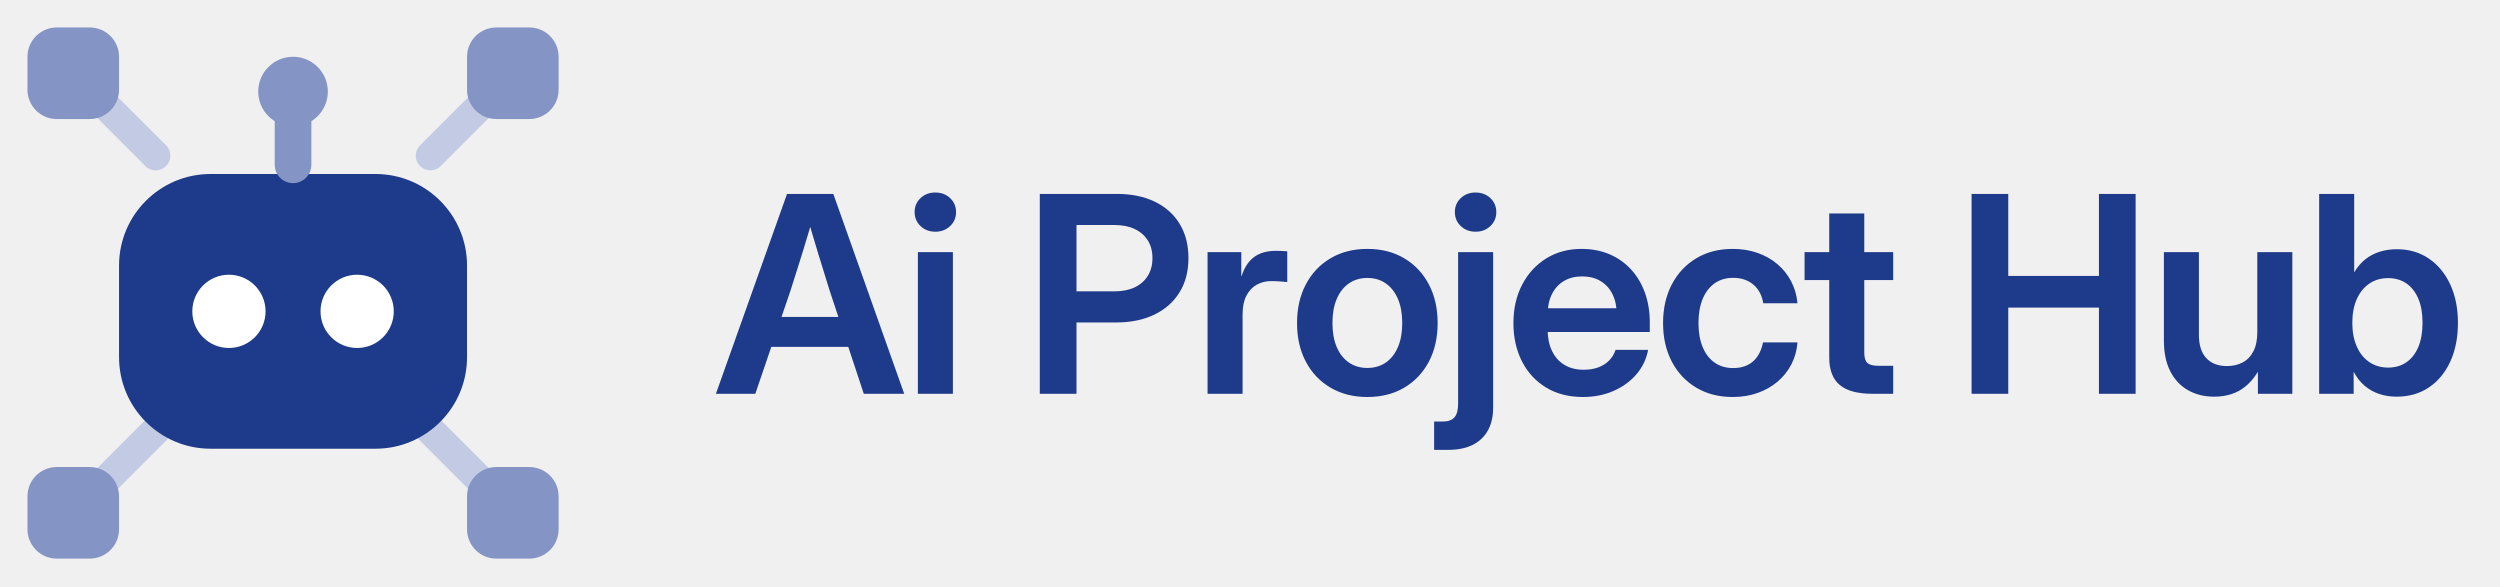
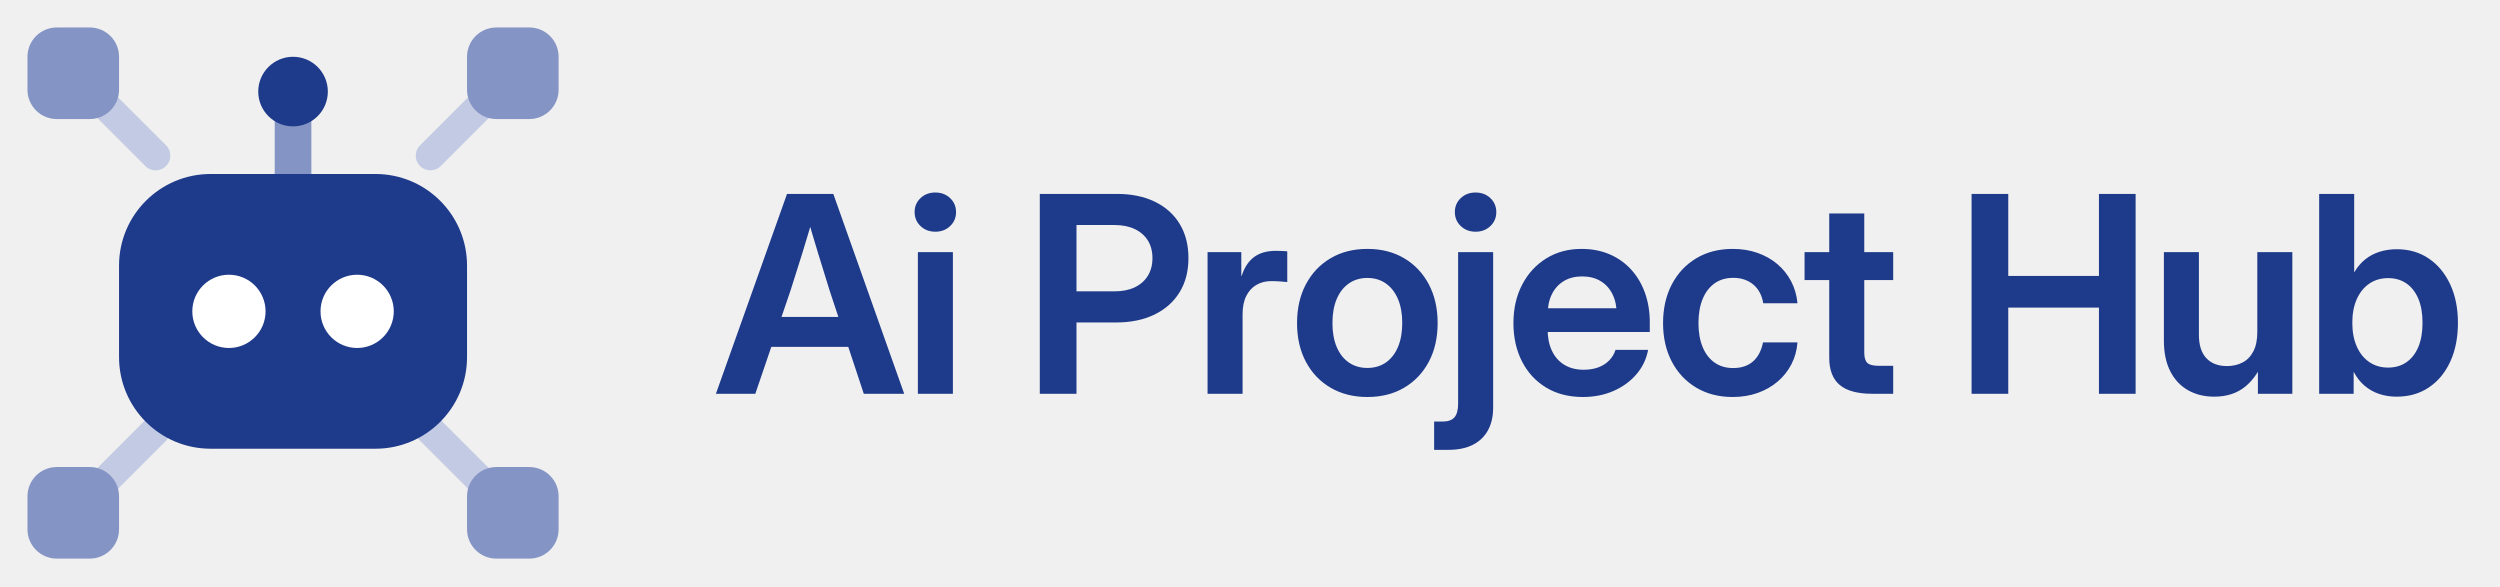
- <svg xmlns="http://www.w3.org/2000/svg" viewBox="0 0 273 64" width="273" height="64" role="img" aria-label="Ai Project Hub">
+ <svg xmlns="http://www.w3.org/2000/svg" viewBox="0 0 273 64" width="273" height="64" role="img" aria-label="AI Project Hub">
  <g fill="none" stroke="#c3cbe4" stroke-width="3.2" stroke-linecap="round">
    <path d="M11 11 L17 17 M53 11 L47 17 M11 53 L17 47 M53 53 L47 47" />
  </g>
  <g fill="#8494c4">
    <rect x="3" y="3" width="10" height="10" rx="3.2" />
    <rect x="51" y="3" width="10" height="10" rx="3.2" />
    <rect x="3" y="51" width="10" height="10" rx="3.2" />
    <rect x="51" y="51" width="10" height="10" rx="3.2" />
  </g>
+   <rect x="30" y="11" width="4" height="11.1" rx="2" fill="#8494c4" />
  <rect x="13" y="19" width="38" height="30" rx="10" fill="#1e3a8a" />
-   <rect x="30" y="11" width="4" height="9" rx="2" fill="#8494c4" />
-   <circle cx="32" cy="10" r="3.8" fill="#8494c4" />
+   <circle cx="32" cy="10" r="3.8" fill="#1e3a8a" />
  <circle cx="25" cy="34" r="4" fill="#ffffff" />
  <circle cx="39" cy="34" r="4" fill="#ffffff" />
  <path fill="#1e3a8a" d="M78.177 43.0 85.944 21.174H90.997L98.739 43.0H94.326L90.588 31.702Q90 29.824 89.364 27.746Q88.727 25.669 87.927 22.875H89.037Q88.225 25.669 87.582 27.746Q86.94 29.824 86.332 31.702L82.48 43.0ZM82.853 37.88V34.609H94.069V37.88ZM100.232 43.0V27.531H104.056V43.0ZM102.138 25.303Q101.168 25.303 100.522 24.686Q99.876 24.07 99.876 23.158Q99.876 22.245 100.522 21.634Q101.168 21.022 102.131 21.022Q103.106 21.022 103.753 21.633Q104.4 22.244 104.4 23.165Q104.4 24.074 103.752 24.689Q103.104 25.303 102.138 25.303ZM113.546 43.0V21.174H121.943Q124.356 21.174 126.114 22.029Q127.872 22.884 128.825 24.458Q129.778 26.031 129.778 28.189Q129.778 30.342 128.808 31.918Q127.837 33.495 126.061 34.354Q124.285 35.214 121.872 35.214H115.729V31.814H121.71Q122.996 31.814 123.919 31.373Q124.842 30.931 125.345 30.115Q125.848 29.299 125.848 28.189Q125.848 27.065 125.345 26.261Q124.842 25.457 123.919 25.015Q122.996 24.573 121.71 24.573H117.552V43.0ZM131.866 43.0V27.531H135.55V30.114H135.597Q136.022 28.768 136.933 28.079Q137.844 27.39 139.352 27.39Q139.724 27.39 140.033 27.407Q140.342 27.425 140.569 27.443V30.803Q140.359 30.777 139.855 30.737Q139.35 30.697 138.802 30.697Q137.93 30.697 137.22 31.098Q136.511 31.5 136.101 32.303Q135.69 33.106 135.69 34.314V43.0ZM149.314 43.352Q147.03 43.352 145.298 42.336Q143.567 41.321 142.602 39.505Q141.637 37.688 141.637 35.283Q141.637 32.87 142.602 31.047Q143.567 29.225 145.298 28.202Q147.03 27.18 149.314 27.18Q151.612 27.18 153.337 28.202Q155.061 29.225 156.026 31.047Q156.99 32.87 156.99 35.283Q156.99 37.688 156.026 39.505Q155.061 41.321 153.337 42.336Q151.612 43.352 149.314 43.352ZM149.314 40.179Q150.477 40.179 151.331 39.589Q152.186 38.999 152.656 37.897Q153.125 36.794 153.125 35.283Q153.125 33.749 152.656 32.649Q152.186 31.55 151.331 30.951Q150.477 30.352 149.314 30.352Q148.165 30.352 147.304 30.947Q146.442 31.541 145.972 32.645Q145.503 33.749 145.503 35.283Q145.503 36.803 145.972 37.901Q146.442 38.999 147.299 39.589Q148.156 40.179 149.314 40.179ZM159.227 27.531H163.051V44.53Q163.051 45.939 162.494 46.973Q161.936 48.008 160.848 48.565Q159.76 49.123 158.155 49.123H156.607V46.032H157.549Q158.432 46.032 158.829 45.569Q159.227 45.106 159.227 44.079ZM161.133 25.303Q160.163 25.303 159.517 24.686Q158.871 24.07 158.871 23.158Q158.871 22.245 159.517 21.634Q160.163 21.022 161.126 21.022Q162.101 21.022 162.748 21.633Q163.395 22.244 163.395 23.165Q163.395 24.074 162.747 24.689Q162.099 25.303 161.133 25.303ZM172.855 43.352Q170.533 43.352 168.827 42.314Q167.122 41.277 166.194 39.451Q165.266 37.624 165.266 35.283Q165.266 32.919 166.217 31.091Q167.169 29.263 168.847 28.221Q170.524 27.18 172.703 27.18Q174.384 27.18 175.753 27.763Q177.122 28.346 178.108 29.421Q179.095 30.496 179.626 31.969Q180.157 33.441 180.157 35.22V36.256H166.747V33.665H178.261L176.548 34.342Q176.548 33.062 176.086 32.129Q175.623 31.197 174.778 30.69Q173.932 30.184 172.767 30.184Q171.616 30.184 170.772 30.69Q169.928 31.197 169.465 32.129Q169.003 33.062 169.003 34.342V36.006Q169.003 37.307 169.465 38.294Q169.927 39.281 170.811 39.829Q171.695 40.376 172.948 40.376Q173.861 40.376 174.566 40.105Q175.27 39.833 175.741 39.342Q176.212 38.852 176.417 38.203H179.975Q179.688 39.723 178.69 40.881Q177.691 42.04 176.185 42.696Q174.679 43.352 172.855 43.352ZM189.213 43.352Q186.941 43.352 185.227 42.328Q183.513 41.304 182.559 39.484Q181.606 37.665 181.606 35.283Q181.606 32.893 182.559 31.065Q183.513 29.237 185.227 28.208Q186.941 27.18 189.213 27.18Q190.683 27.18 191.925 27.617Q193.167 28.055 194.1 28.85Q195.032 29.644 195.597 30.727Q196.162 31.81 196.283 33.116H192.545Q192.448 32.497 192.187 31.989Q191.926 31.482 191.507 31.114Q191.089 30.745 190.528 30.543Q189.967 30.34 189.26 30.34Q188.076 30.34 187.226 30.947Q186.376 31.553 185.924 32.662Q185.472 33.772 185.472 35.283Q185.472 36.78 185.924 37.884Q186.376 38.987 187.225 39.589Q188.073 40.191 189.26 40.191Q189.967 40.191 190.519 39.994Q191.071 39.798 191.472 39.43Q191.873 39.061 192.134 38.544Q192.395 38.026 192.519 37.392H196.283Q196.186 38.68 195.629 39.766Q195.073 40.852 194.133 41.657Q193.193 42.462 191.942 42.907Q190.691 43.352 189.213 43.352ZM206.736 27.531V30.586H197.058V27.531ZM199.753 23.312H203.578V38.496Q203.578 39.308 203.911 39.627Q204.244 39.945 205.138 39.945Q205.498 39.945 205.973 39.945Q206.448 39.945 206.736 39.945V43.0Q206.349 43.0 205.712 43.0Q205.075 43.0 204.451 43.0Q202.041 43.0 200.897 42.036Q199.753 41.071 199.753 39.061ZM215.297 43.0V21.174H219.302V30.129H229.205V21.174H233.21V43.0H229.205V33.587H219.302V43.0ZM241.795 43.316Q240.178 43.316 238.934 42.612Q237.69 41.907 236.993 40.541Q236.297 39.174 236.297 37.199V27.531H240.121V36.57Q240.121 38.241 240.929 39.108Q241.736 39.975 243.186 39.975Q244.14 39.975 244.889 39.585Q245.637 39.195 246.068 38.367Q246.498 37.539 246.498 36.248V27.531H250.323V43.0H246.563V39.047H247.289Q246.545 41.104 245.19 42.21Q243.835 43.316 241.795 43.316ZM261.708 43.316Q260.701 43.316 259.816 43.022Q258.931 42.727 258.224 42.13Q257.517 41.532 257.042 40.633H257.019V43.0H253.253V21.174H257.077V29.712H257.101Q257.599 28.865 258.294 28.314Q258.988 27.763 259.862 27.489Q260.735 27.215 261.732 27.215Q263.724 27.215 265.224 28.232Q266.724 29.248 267.565 31.06Q268.406 32.872 268.406 35.254Q268.406 37.662 267.574 39.477Q266.742 41.292 265.239 42.304Q263.736 43.316 261.708 43.316ZM260.788 40.141Q261.921 40.141 262.761 39.572Q263.601 39.003 264.071 37.911Q264.54 36.819 264.54 35.254Q264.54 33.68 264.071 32.594Q263.601 31.508 262.761 30.939Q261.921 30.37 260.788 30.37Q259.608 30.37 258.724 30.974Q257.841 31.579 257.356 32.674Q256.872 33.769 256.872 35.254Q256.872 36.73 257.356 37.831Q257.841 38.932 258.724 39.536Q259.608 40.141 260.788 40.141Z" />
</svg>
